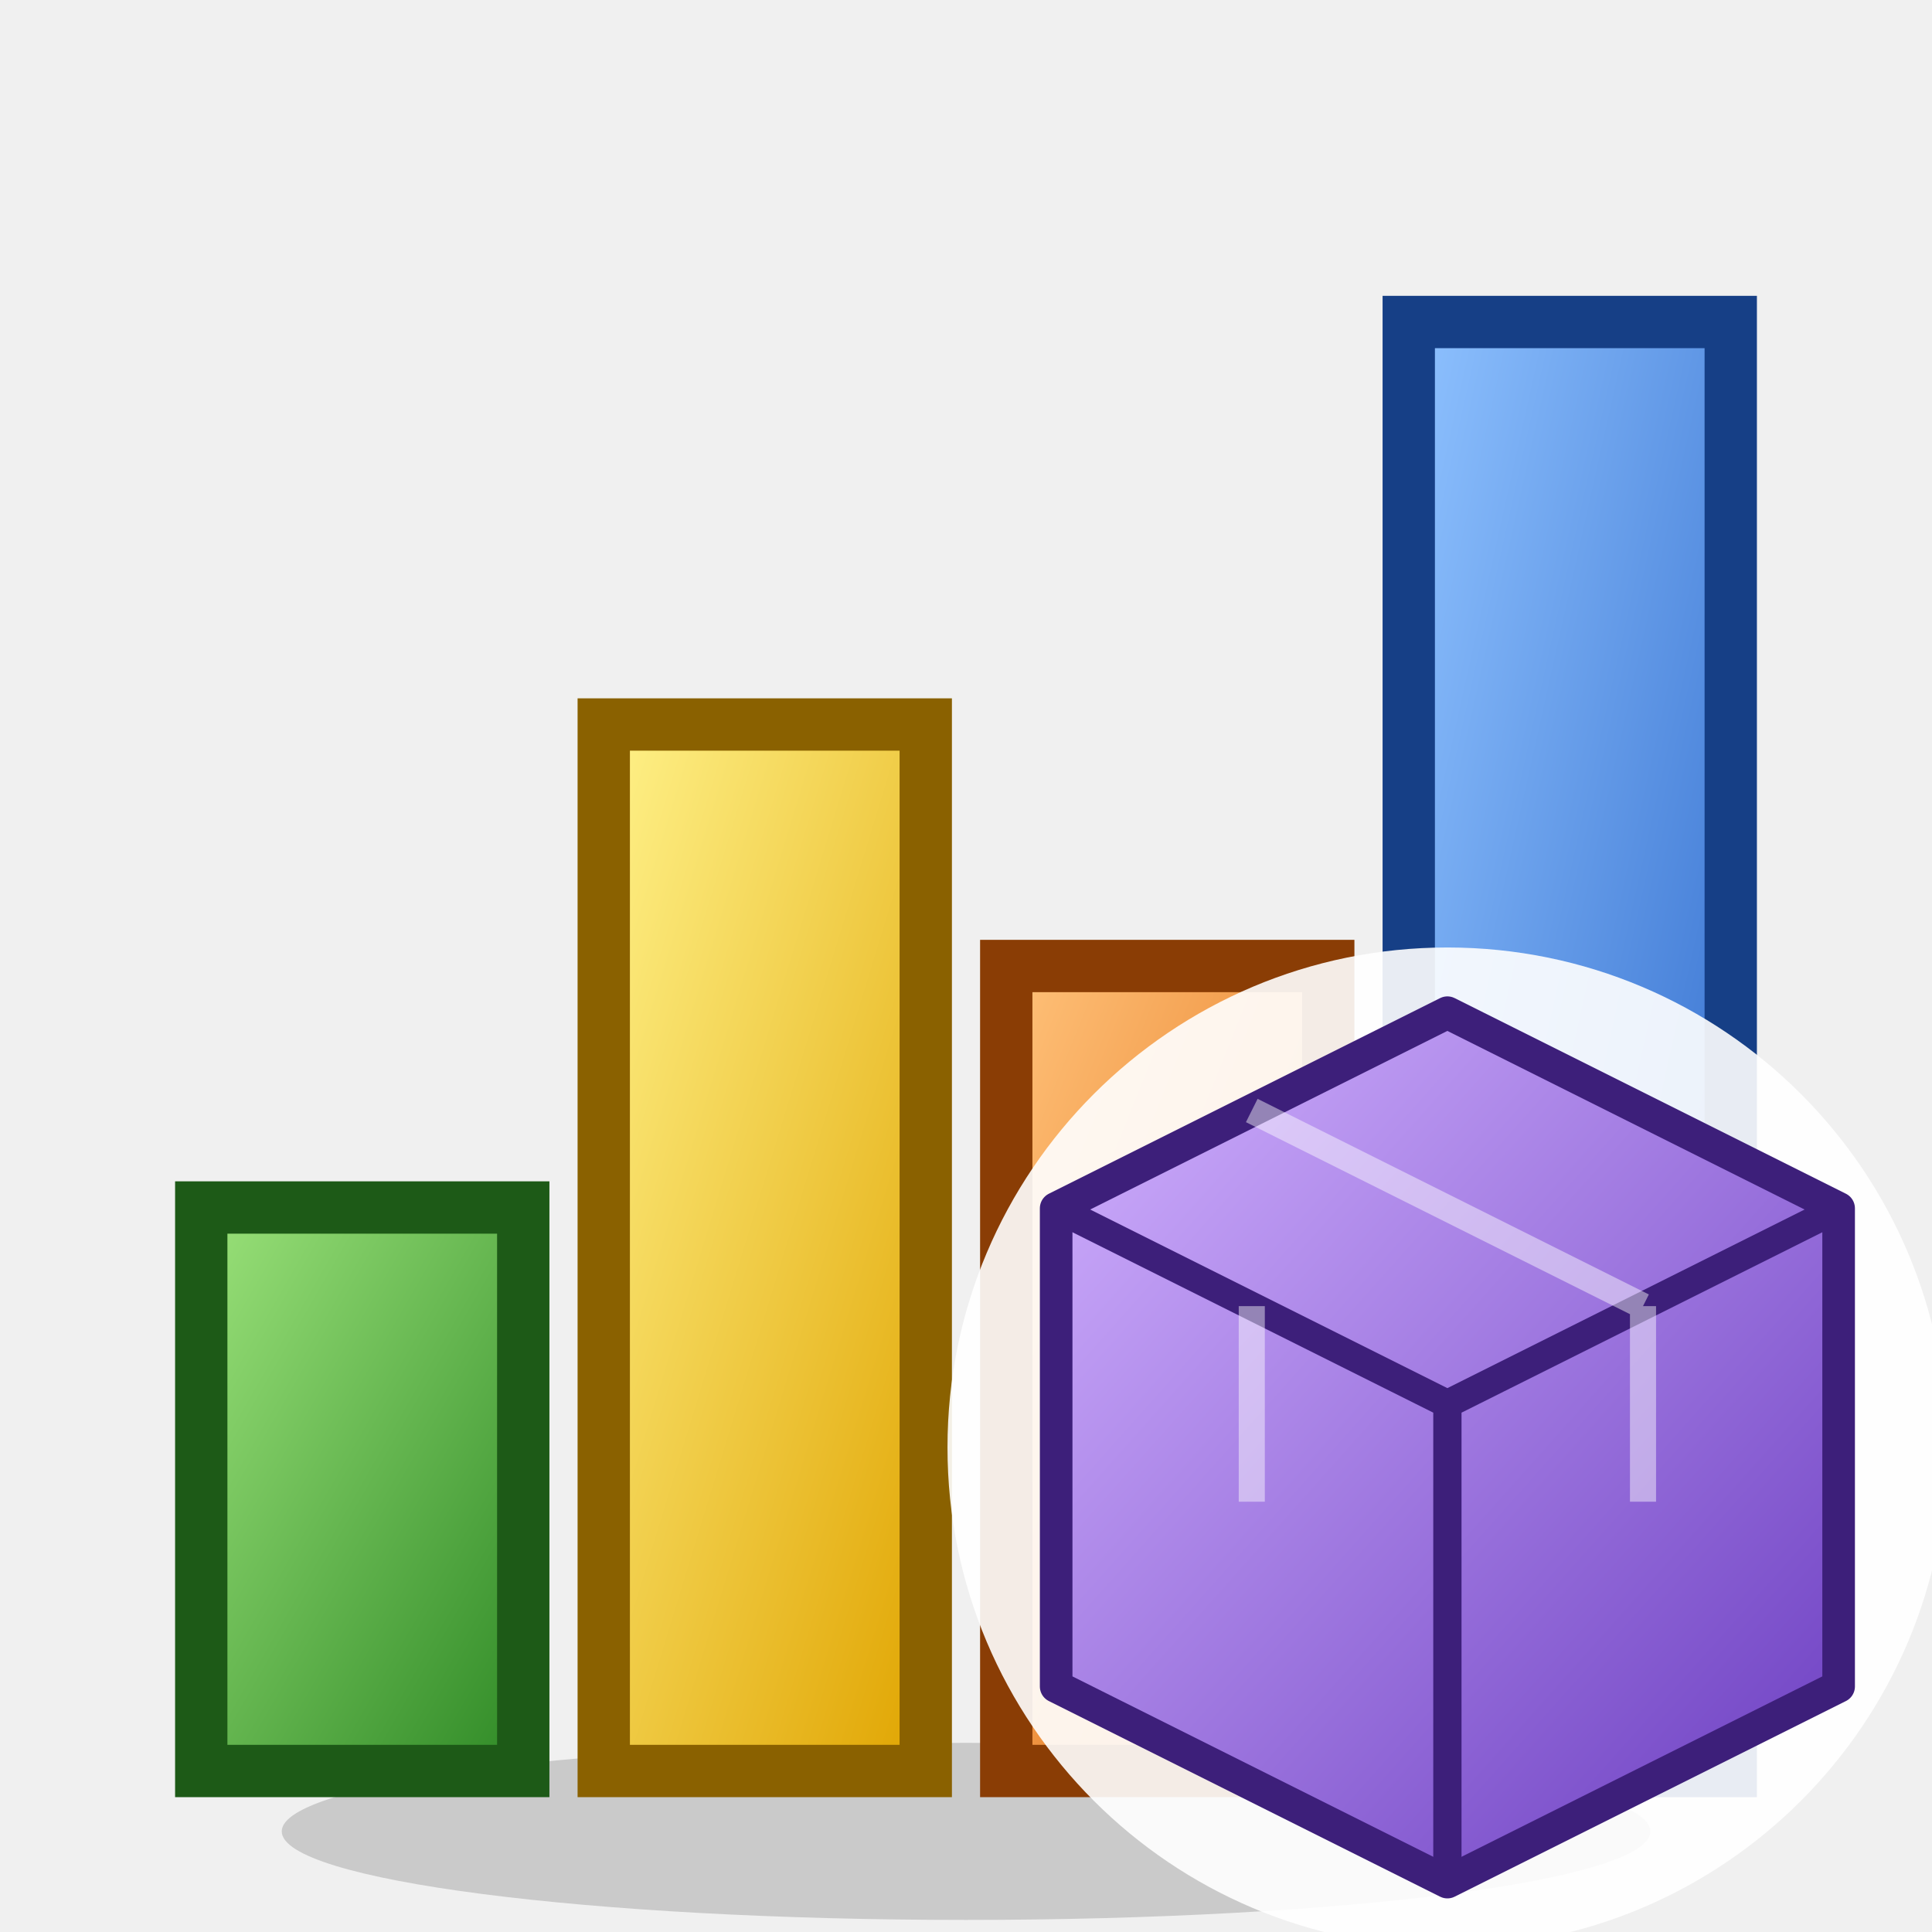
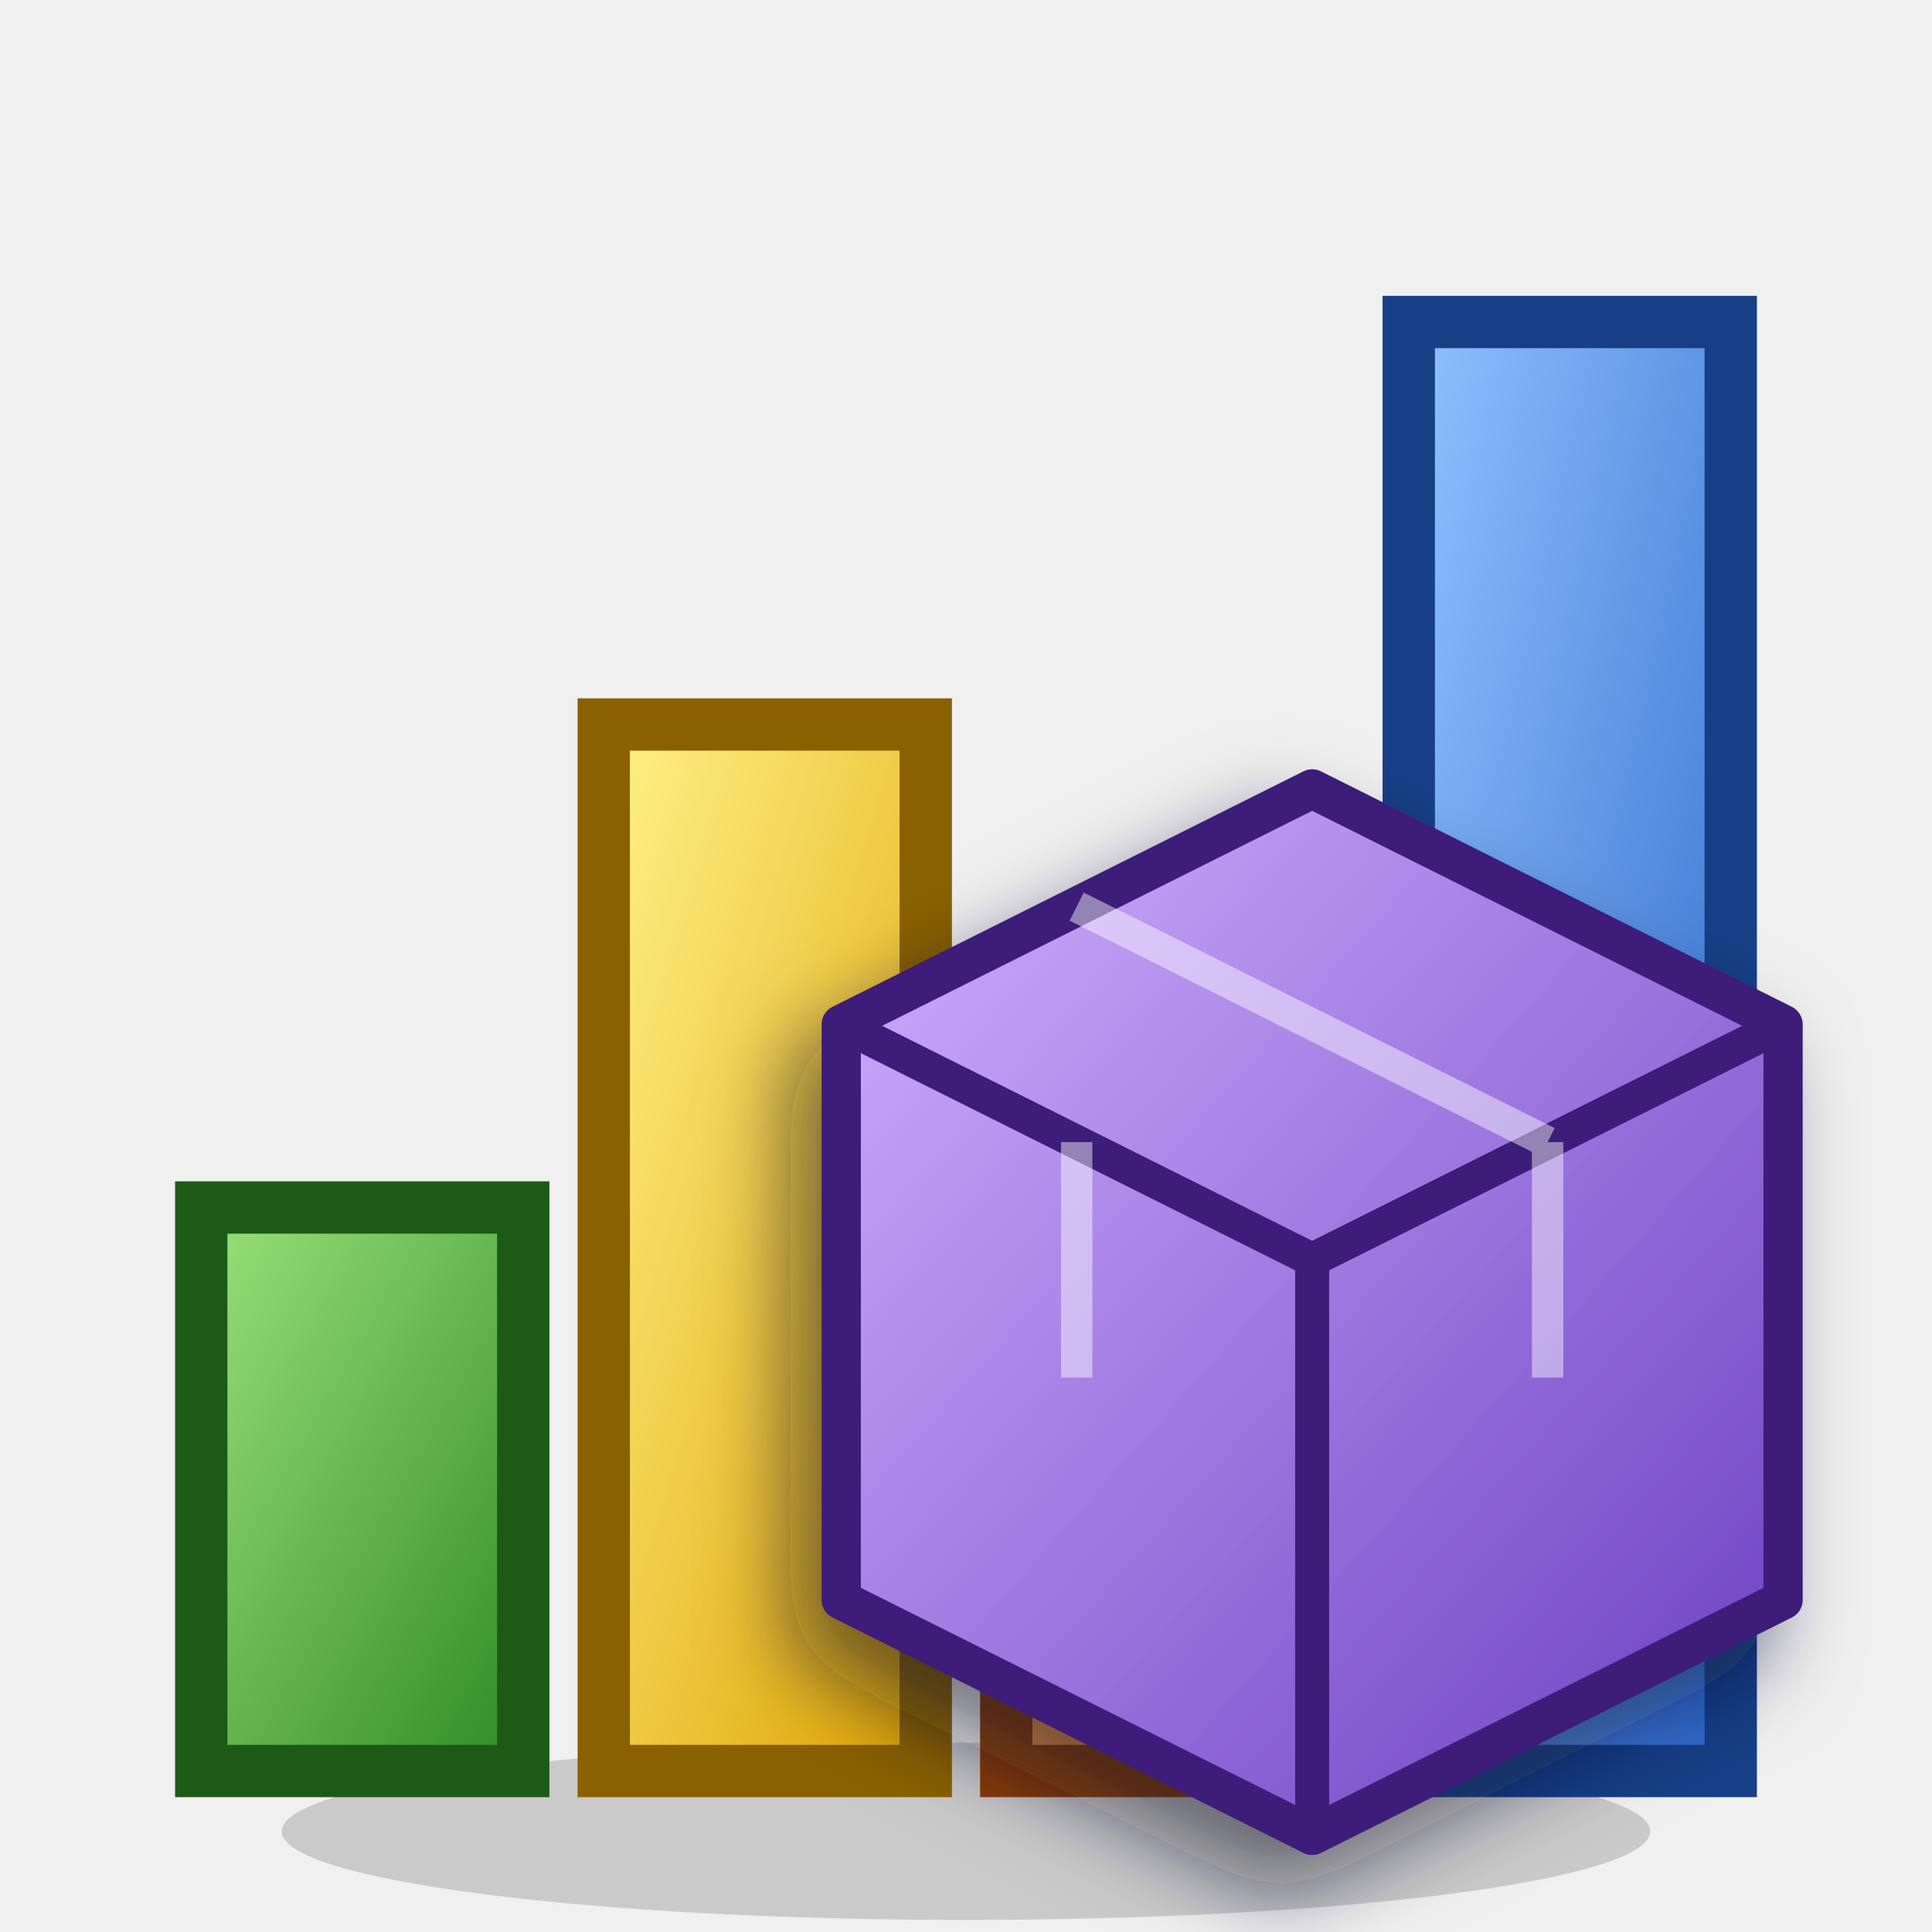
<svg xmlns="http://www.w3.org/2000/svg" viewBox="0 0 48 48" width="48" height="48" class="xp-ic" aria-hidden="true">
  <defs>
    <linearGradient id="i25g1" x1="0" y1="0" x2="1" y2="1">
      <stop offset="0" stop-color="#9be27a" />
      <stop offset="1" stop-color="#2f8a26" />
    </linearGradient>
    <linearGradient id="i25g2" x1="0" y1="0" x2="1" y2="1">
      <stop offset="0" stop-color="#fff28a" />
      <stop offset="1" stop-color="#e0a400" />
    </linearGradient>
    <linearGradient id="i25g3" x1="0" y1="0" x2="1" y2="1">
      <stop offset="0" stop-color="#ffc27a" />
      <stop offset="1" stop-color="#e0680c" />
    </linearGradient>
    <linearGradient id="i25g4" x1="0" y1="0" x2="1" y2="1">
      <stop offset="0" stop-color="#8fc2ff" />
      <stop offset="1" stop-color="#2a66c9" />
    </linearGradient>
+     <filter id="i25sh" x="-30%" y="-30%" width="160%" height="160%">
+       <feDropShadow dx="-1.2" dy="1.6" stdDeviation="1.6" flood-color="#0b1a33" flood-opacity=".55" />
+     </filter>
    <linearGradient id="i25g5" x1="0" y1="0" x2="1" y2="1">
      <stop offset="0" stop-color="#d2b2ff" />
      <stop offset="1" stop-color="#6a3cc0" />
    </linearGradient>
  </defs>
  <ellipse cx="24" cy="45.5" rx="17" ry="2.2" fill="#000" opacity=".16" />
  <rect x="5" y="30" width="8" height="14" fill="url(#i25g1)" stroke="#1d5a17" stroke-width="1.3" />
  <rect x="15" y="18" width="8" height="26" fill="url(#i25g2)" stroke="#8a6100" stroke-width="1.3" />
  <rect x="25" y="24" width="8" height="20" fill="url(#i25g3)" stroke="#8a3d05" stroke-width="1.3" />
  <rect x="35" y="8" width="8" height="36" fill="url(#i25g4)" stroke="#163f86" stroke-width="1.3" />
-   <g transform="translate(23 23) scale(.54)">
-     <circle cx="24" cy="24" r="23" fill="#fff" opacity=".9" />
+   <g transform="translate(17 17) scale(.65)" filter="url(#i25sh)">
    <path d="M24 4l18 9v22l-18 9-18-9V13z" fill="url(#i25g5)" stroke="#3d1f7a" stroke-width="1.5" stroke-linejoin="round" />
    <path d="M6 13l18 9 18-9M24 22v22" fill="none" stroke="#3d1f7a" stroke-width="1.3" />
    <path d="M15 8.5l18 9M15 26.5v-9M33 26.5v-9" fill="none" stroke="#fff" stroke-opacity=".45" stroke-width="1.2" />
  </g>
</svg>
